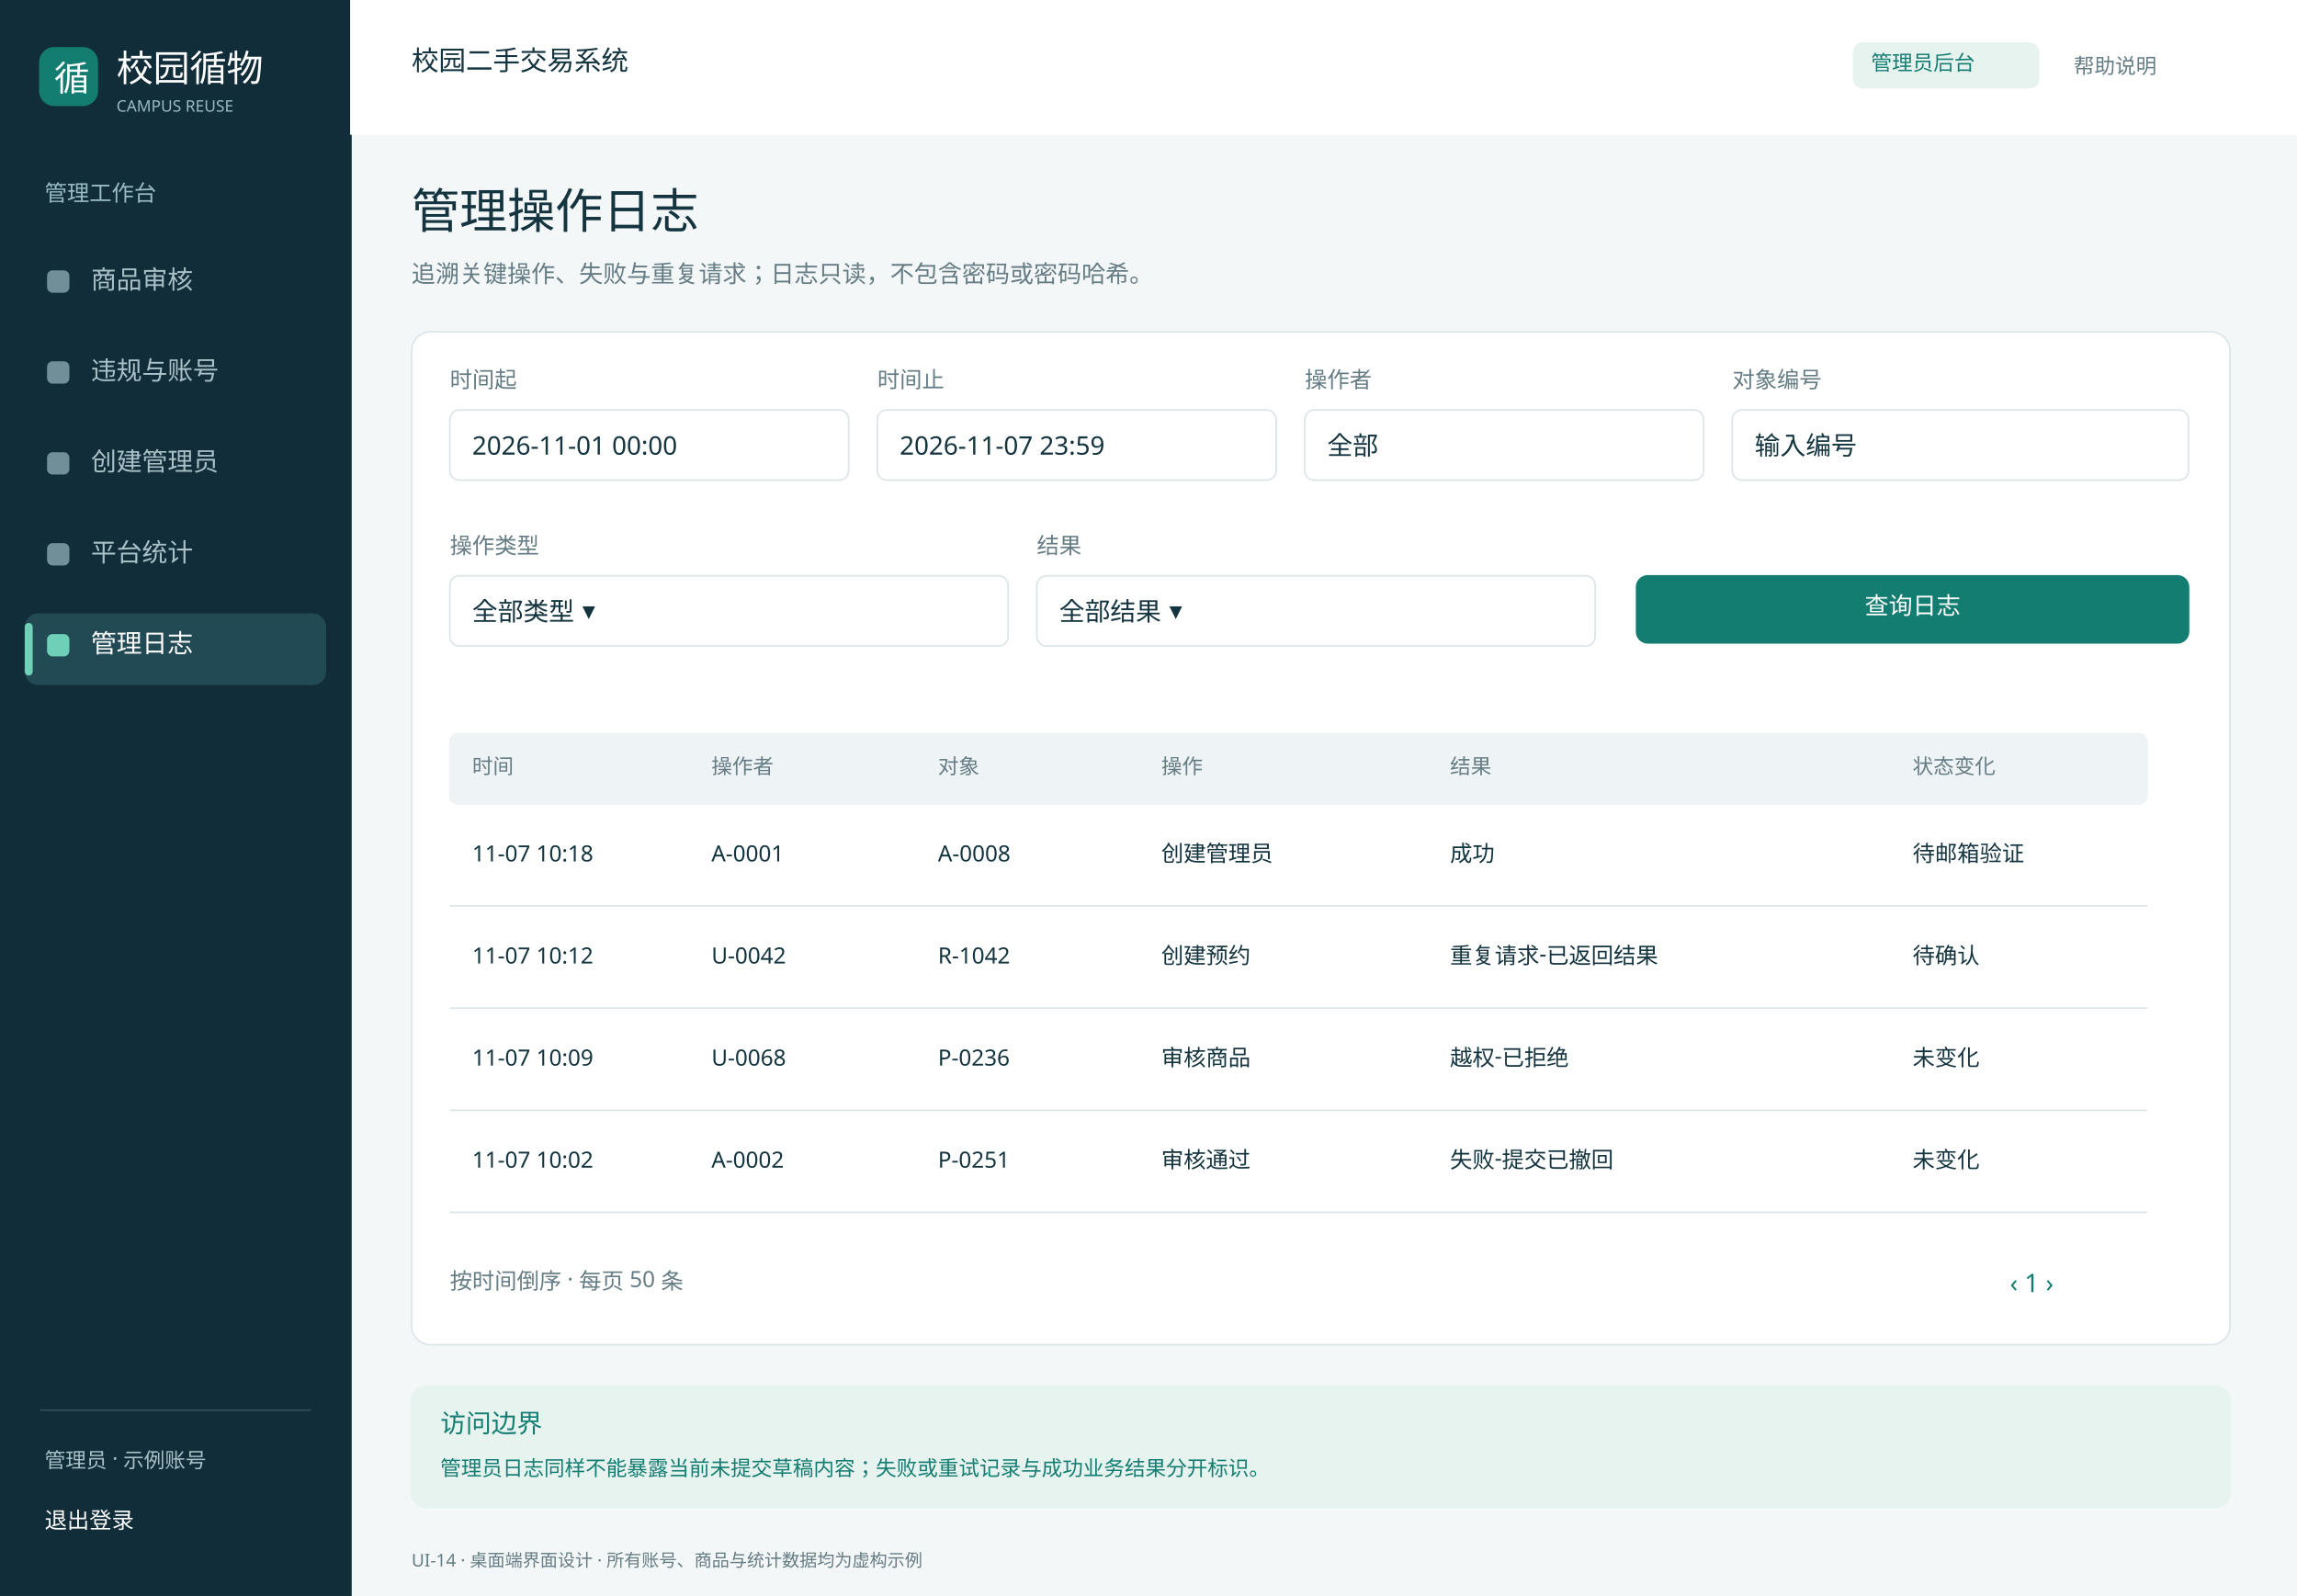
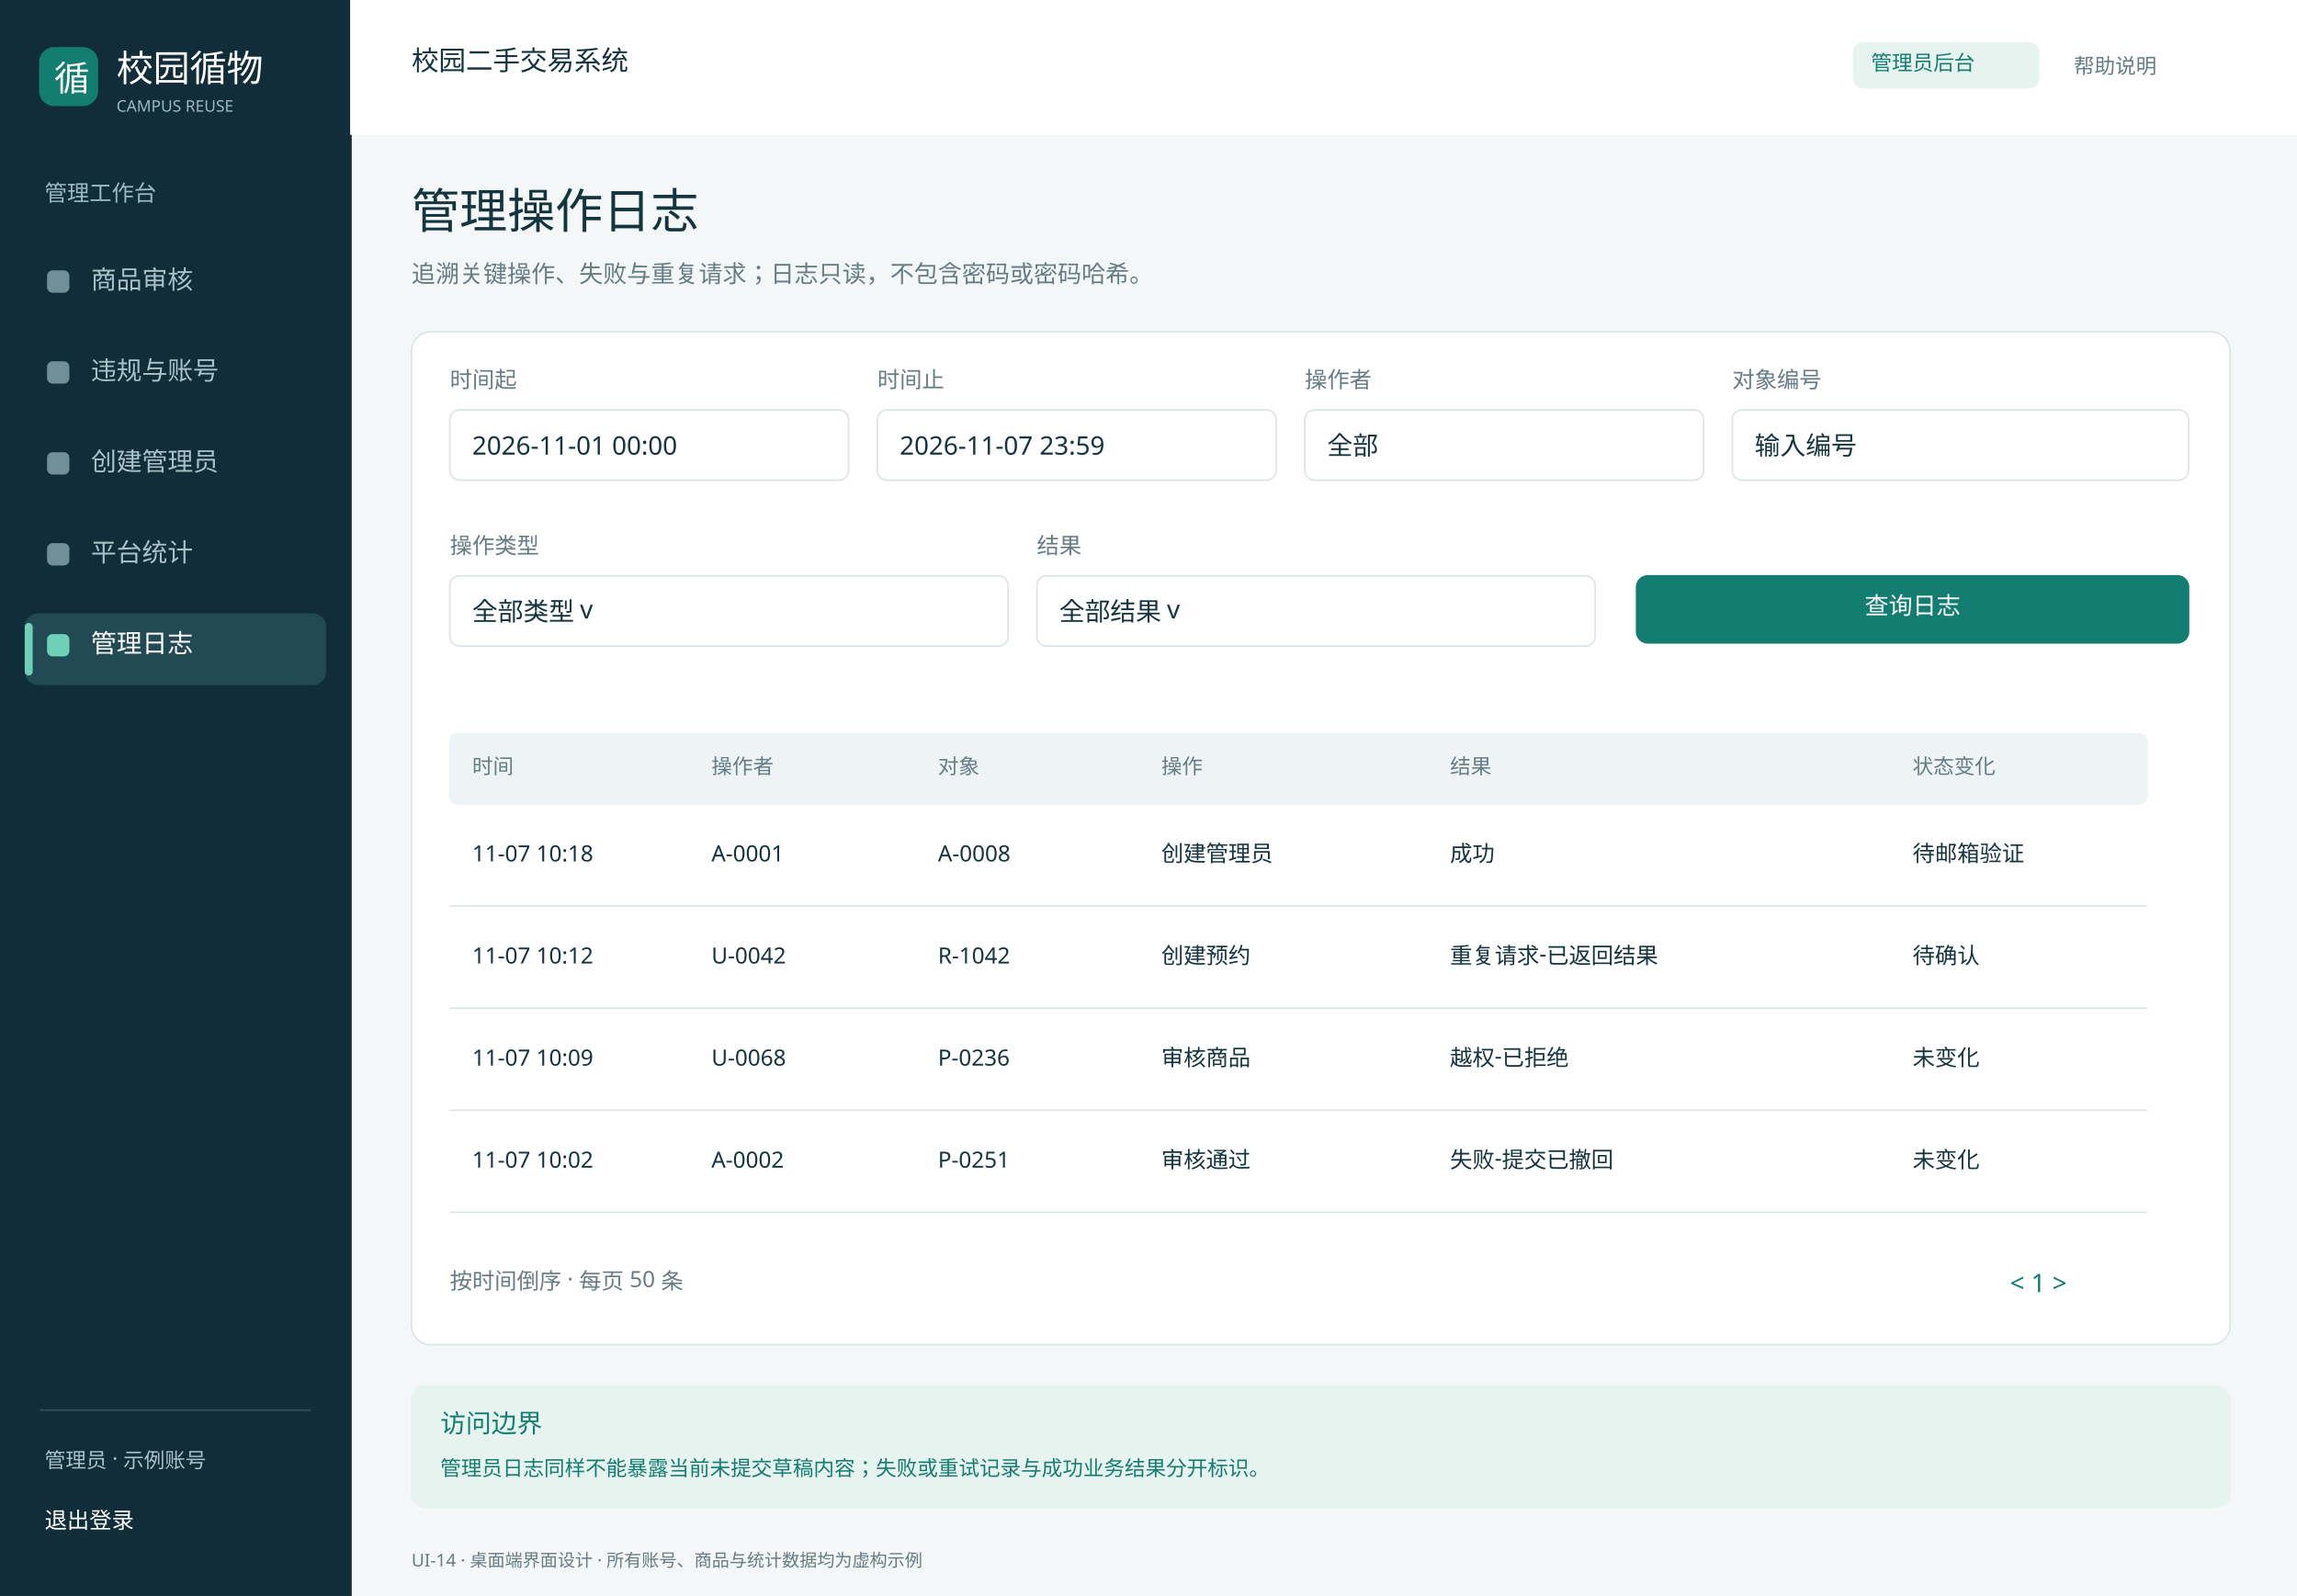
<svg xmlns="http://www.w3.org/2000/svg" width="1440" height="1000" viewBox="0 0 1440 1000">
  <rect x="0" y="0" width="1440" height="1000" rx="0" fill="#F4F7F8" stroke="#F4F7F8" />
  <rect x="0" y="0" width="220" height="1000" rx="0" fill="#102D39" stroke="#102D39" />
  <rect x="25" y="30" width="36" height="36" rx="9" fill="#147D72" stroke="#147D72" />
  <text x="34" y="57" font-family="Hiragino Sans GB,Microsoft YaHei,sans-serif" font-size="22" fill="#FFFFFF">循</text>
  <text x="73" y="51" font-family="Hiragino Sans GB,Microsoft YaHei,sans-serif" font-size="23" fill="#FFFFFF">校园循物</text>
  <text x="73" y="70" font-family="Hiragino Sans GB,Microsoft YaHei,sans-serif" font-size="10" fill="#99BBC4">CAMPUS REUSE</text>
  <text x="28" y="126" font-family="Hiragino Sans GB,Microsoft YaHei,sans-serif" font-size="14" fill="#99BBC4">管理工作台</text>
  <rect x="30" y="170" width="13" height="13" rx="3" fill="#718F98" stroke="#718F98" />
  <text x="57" y="181" font-family="Hiragino Sans GB,Microsoft YaHei,sans-serif" font-size="16" fill="#AAC1C8">商品审核</text>
  <rect x="30" y="227" width="13" height="13" rx="3" fill="#718F98" stroke="#718F98" />
  <text x="57" y="238" font-family="Hiragino Sans GB,Microsoft YaHei,sans-serif" font-size="16" fill="#AAC1C8">违规与账号</text>
  <rect x="30" y="284" width="13" height="13" rx="3" fill="#718F98" stroke="#718F98" />
  <text x="57" y="295" font-family="Hiragino Sans GB,Microsoft YaHei,sans-serif" font-size="16" fill="#AAC1C8">创建管理员</text>
  <rect x="30" y="341" width="13" height="13" rx="3" fill="#718F98" stroke="#718F98" />
  <text x="57" y="352" font-family="Hiragino Sans GB,Microsoft YaHei,sans-serif" font-size="16" fill="#AAC1C8">平台统计</text>
  <rect x="16" y="385" width="188" height="44" rx="8" fill="#224A55" stroke="#224A55" />
  <rect x="16" y="391" width="4" height="32" rx="2" fill="#6ED1B7" stroke="#6ED1B7" />
  <rect x="30" y="398" width="13" height="13" rx="3" fill="#6ED1B7" stroke="#6ED1B7" />
  <text x="57" y="409" font-family="Hiragino Sans GB,Microsoft YaHei,sans-serif" font-size="16" fill="#FFFFFF">管理日志</text>
  <path d="M25 884L195 884" stroke="#31505A" />
  <text x="28" y="920" font-family="Hiragino Sans GB,Microsoft YaHei,sans-serif" font-size="13" fill="#AAC1C8">管理员 · 示例账号</text>
  <text x="28" y="958" font-family="Hiragino Sans GB,Microsoft YaHei,sans-serif" font-size="14" fill="#FFFFFF">退出登录</text>
  <rect x="220" y="0" width="1220" height="84" rx="0" fill="#FFFFFF" stroke="#FFFFFF" />
  <text x="258" y="44" font-family="Hiragino Sans GB,Microsoft YaHei,sans-serif" font-size="17" fill="#14343F">校园二手交易系统</text>
  <rect x="1162" y="27" width="116" height="28" rx="6" fill="#E6F3EE" stroke="#E6F3EE" />
  <text x="1173" y="44" font-family="Hiragino Sans GB,Microsoft YaHei,sans-serif" font-size="13" fill="#147D72">管理员后台</text>
  <text x="1300" y="46" font-family="Hiragino Sans GB,Microsoft YaHei,sans-serif" font-size="13" fill="#657C84">帮助说明</text>
  <text x="258" y="143" font-family="Hiragino Sans GB,Microsoft YaHei,sans-serif" font-size="30" fill="#14343F">管理操作日志</text>
  <text x="258" y="177" font-family="Hiragino Sans GB,Microsoft YaHei,sans-serif" font-size="15" fill="#657C84">追溯关键操作、失败与重复请求；日志只读，不包含密码或密码哈希。</text>
  <text x="258" y="982" font-family="Hiragino Sans GB,Microsoft YaHei,sans-serif" font-size="11" fill="#657C84">UI-14  ·  桌面端界面设计  ·  所有账号、商品与统计数据均为虚构示例</text>
  <rect x="258" y="208" width="1140" height="635" rx="12" fill="#FFFFFF" stroke="#DBE5E8" />
  <text x="282" y="243" font-family="Hiragino Sans GB,Microsoft YaHei,sans-serif" font-size="14" fill="#657C84">时间起</text>
  <rect x="282" y="257" width="250" height="44" rx="6" fill="#FFFFFF" stroke="#DBE5E8" />
  <text x="296" y="285" font-family="Hiragino Sans GB,Microsoft YaHei,sans-serif" font-size="16" fill="#14343F">2026-11-01 00:00</text>
  <text x="550" y="243" font-family="Hiragino Sans GB,Microsoft YaHei,sans-serif" font-size="14" fill="#657C84">时间止</text>
  <rect x="550" y="257" width="250" height="44" rx="6" fill="#FFFFFF" stroke="#DBE5E8" />
  <text x="564" y="285" font-family="Hiragino Sans GB,Microsoft YaHei,sans-serif" font-size="16" fill="#14343F">2026-11-07 23:59</text>
  <text x="818" y="243" font-family="Hiragino Sans GB,Microsoft YaHei,sans-serif" font-size="14" fill="#657C84">操作者</text>
  <rect x="818" y="257" width="250" height="44" rx="6" fill="#FFFFFF" stroke="#DBE5E8" />
  <text x="832" y="285" font-family="Hiragino Sans GB,Microsoft YaHei,sans-serif" font-size="16" fill="#14343F">全部</text>
  <text x="1086" y="243" font-family="Hiragino Sans GB,Microsoft YaHei,sans-serif" font-size="14" fill="#657C84">对象编号</text>
  <rect x="1086" y="257" width="286" height="44" rx="6" fill="#FFFFFF" stroke="#DBE5E8" />
  <text x="1100" y="285" font-family="Hiragino Sans GB,Microsoft YaHei,sans-serif" font-size="16" fill="#14343F">输入编号</text>
  <text x="282" y="347" font-family="Hiragino Sans GB,Microsoft YaHei,sans-serif" font-size="14" fill="#657C84">操作类型</text>
  <rect x="282" y="361" width="350" height="44" rx="6" fill="#FFFFFF" stroke="#DBE5E8" />
-   <text x="296" y="389" font-family="Hiragino Sans GB,Microsoft YaHei,sans-serif" font-size="16" fill="#14343F">全部类型  ▾</text>
+   <text x="296" y="389" font-family="Hiragino Sans GB,Microsoft YaHei,sans-serif" font-size="16" fill="#14343F">全部类型  v</text>
  <text x="650" y="347" font-family="Hiragino Sans GB,Microsoft YaHei,sans-serif" font-size="14" fill="#657C84">结果</text>
  <rect x="650" y="361" width="350" height="44" rx="6" fill="#FFFFFF" stroke="#DBE5E8" />
-   <text x="664" y="389" font-family="Hiragino Sans GB,Microsoft YaHei,sans-serif" font-size="16" fill="#14343F">全部结果  ▾</text>
+   <text x="664" y="389" font-family="Hiragino Sans GB,Microsoft YaHei,sans-serif" font-size="16" fill="#14343F">全部结果  v</text>
  <rect x="1026" y="361" width="346" height="42" rx="7" fill="#147D72" stroke="#147D72" />
  <text x="1169.0" y="385" font-family="Hiragino Sans GB,Microsoft YaHei,sans-serif" font-size="15" fill="#FFFFFF">查询日志</text>
  <rect x="282" y="460" width="1064" height="44" rx="5" fill="#EEF3F5" stroke="#EEF3F5" />
  <text x="296" y="485.0" font-family="Hiragino Sans GB,Microsoft YaHei,sans-serif" font-size="13" fill="#657C84">时间</text>
  <text x="446" y="485.0" font-family="Hiragino Sans GB,Microsoft YaHei,sans-serif" font-size="13" fill="#657C84">操作者</text>
  <text x="588" y="485.0" font-family="Hiragino Sans GB,Microsoft YaHei,sans-serif" font-size="13" fill="#657C84">对象</text>
  <text x="728" y="485.0" font-family="Hiragino Sans GB,Microsoft YaHei,sans-serif" font-size="13" fill="#657C84">操作</text>
  <text x="909" y="485.0" font-family="Hiragino Sans GB,Microsoft YaHei,sans-serif" font-size="13" fill="#657C84">结果</text>
  <text x="1199" y="485.0" font-family="Hiragino Sans GB,Microsoft YaHei,sans-serif" font-size="13" fill="#657C84">状态变化</text>
  <text x="296" y="540.0" font-family="Hiragino Sans GB,Microsoft YaHei,sans-serif" font-size="14" fill="#14343F">11-07 10:18</text>
  <text x="446" y="540.0" font-family="Hiragino Sans GB,Microsoft YaHei,sans-serif" font-size="14" fill="#14343F">A-0001</text>
  <text x="588" y="540.0" font-family="Hiragino Sans GB,Microsoft YaHei,sans-serif" font-size="14" fill="#14343F">A-0008</text>
  <text x="728" y="540.0" font-family="Hiragino Sans GB,Microsoft YaHei,sans-serif" font-size="14" fill="#14343F">创建管理员</text>
  <text x="909" y="540.0" font-family="Hiragino Sans GB,Microsoft YaHei,sans-serif" font-size="14" fill="#14343F">成功</text>
  <text x="1199" y="540.0" font-family="Hiragino Sans GB,Microsoft YaHei,sans-serif" font-size="14" fill="#14343F">待邮箱验证</text>
  <path d="M282 568L1346 568" stroke="#DBE5E8" />
  <text x="296" y="604.0" font-family="Hiragino Sans GB,Microsoft YaHei,sans-serif" font-size="14" fill="#14343F">11-07 10:12</text>
  <text x="446" y="604.0" font-family="Hiragino Sans GB,Microsoft YaHei,sans-serif" font-size="14" fill="#14343F">U-0042</text>
  <text x="588" y="604.0" font-family="Hiragino Sans GB,Microsoft YaHei,sans-serif" font-size="14" fill="#14343F">R-1042</text>
  <text x="728" y="604.0" font-family="Hiragino Sans GB,Microsoft YaHei,sans-serif" font-size="14" fill="#14343F">创建预约</text>
  <text x="909" y="604.0" font-family="Hiragino Sans GB,Microsoft YaHei,sans-serif" font-size="14" fill="#14343F">重复请求-已返回结果</text>
  <text x="1199" y="604.0" font-family="Hiragino Sans GB,Microsoft YaHei,sans-serif" font-size="14" fill="#14343F">待确认</text>
  <path d="M282 632L1346 632" stroke="#DBE5E8" />
  <text x="296" y="668.0" font-family="Hiragino Sans GB,Microsoft YaHei,sans-serif" font-size="14" fill="#14343F">11-07 10:09</text>
  <text x="446" y="668.0" font-family="Hiragino Sans GB,Microsoft YaHei,sans-serif" font-size="14" fill="#14343F">U-0068</text>
  <text x="588" y="668.0" font-family="Hiragino Sans GB,Microsoft YaHei,sans-serif" font-size="14" fill="#14343F">P-0236</text>
  <text x="728" y="668.0" font-family="Hiragino Sans GB,Microsoft YaHei,sans-serif" font-size="14" fill="#14343F">审核商品</text>
  <text x="909" y="668.0" font-family="Hiragino Sans GB,Microsoft YaHei,sans-serif" font-size="14" fill="#14343F">越权-已拒绝</text>
  <text x="1199" y="668.0" font-family="Hiragino Sans GB,Microsoft YaHei,sans-serif" font-size="14" fill="#14343F">未变化</text>
  <path d="M282 696L1346 696" stroke="#DBE5E8" />
  <text x="296" y="732.0" font-family="Hiragino Sans GB,Microsoft YaHei,sans-serif" font-size="14" fill="#14343F">11-07 10:02</text>
  <text x="446" y="732.0" font-family="Hiragino Sans GB,Microsoft YaHei,sans-serif" font-size="14" fill="#14343F">A-0002</text>
  <text x="588" y="732.0" font-family="Hiragino Sans GB,Microsoft YaHei,sans-serif" font-size="14" fill="#14343F">P-0251</text>
  <text x="728" y="732.0" font-family="Hiragino Sans GB,Microsoft YaHei,sans-serif" font-size="14" fill="#14343F">审核通过</text>
  <text x="909" y="732.0" font-family="Hiragino Sans GB,Microsoft YaHei,sans-serif" font-size="14" fill="#14343F">失败-提交已撤回</text>
  <text x="1199" y="732.0" font-family="Hiragino Sans GB,Microsoft YaHei,sans-serif" font-size="14" fill="#14343F">未变化</text>
  <path d="M282 760L1346 760" stroke="#DBE5E8" />
  <text x="282" y="808" font-family="Hiragino Sans GB,Microsoft YaHei,sans-serif" font-size="14" fill="#657C84">按时间倒序 · 每页 50 条</text>
-   <text x="1260" y="810" font-family="Hiragino Sans GB,Microsoft YaHei,sans-serif" font-size="16" fill="#147D72">‹   1   ›</text>
+   <text x="1260" y="810" font-family="Hiragino Sans GB,Microsoft YaHei,sans-serif" font-size="16" fill="#147D72">&lt;   1   &gt;</text>
  <rect x="258" y="869" width="1140" height="76" rx="9" fill="#E6F3EE" stroke="#E6F3EE" />
  <text x="276" y="898" font-family="Hiragino Sans GB,Microsoft YaHei,sans-serif" font-size="16" fill="#147D72">访问边界</text>
  <text x="276" y="925" font-family="Hiragino Sans GB,Microsoft YaHei,sans-serif" font-size="13" fill="#147D72">管理员日志同样不能暴露当前未提交草稿内容；失败或重试记录与成功业务结果分开标识。</text>
</svg>
